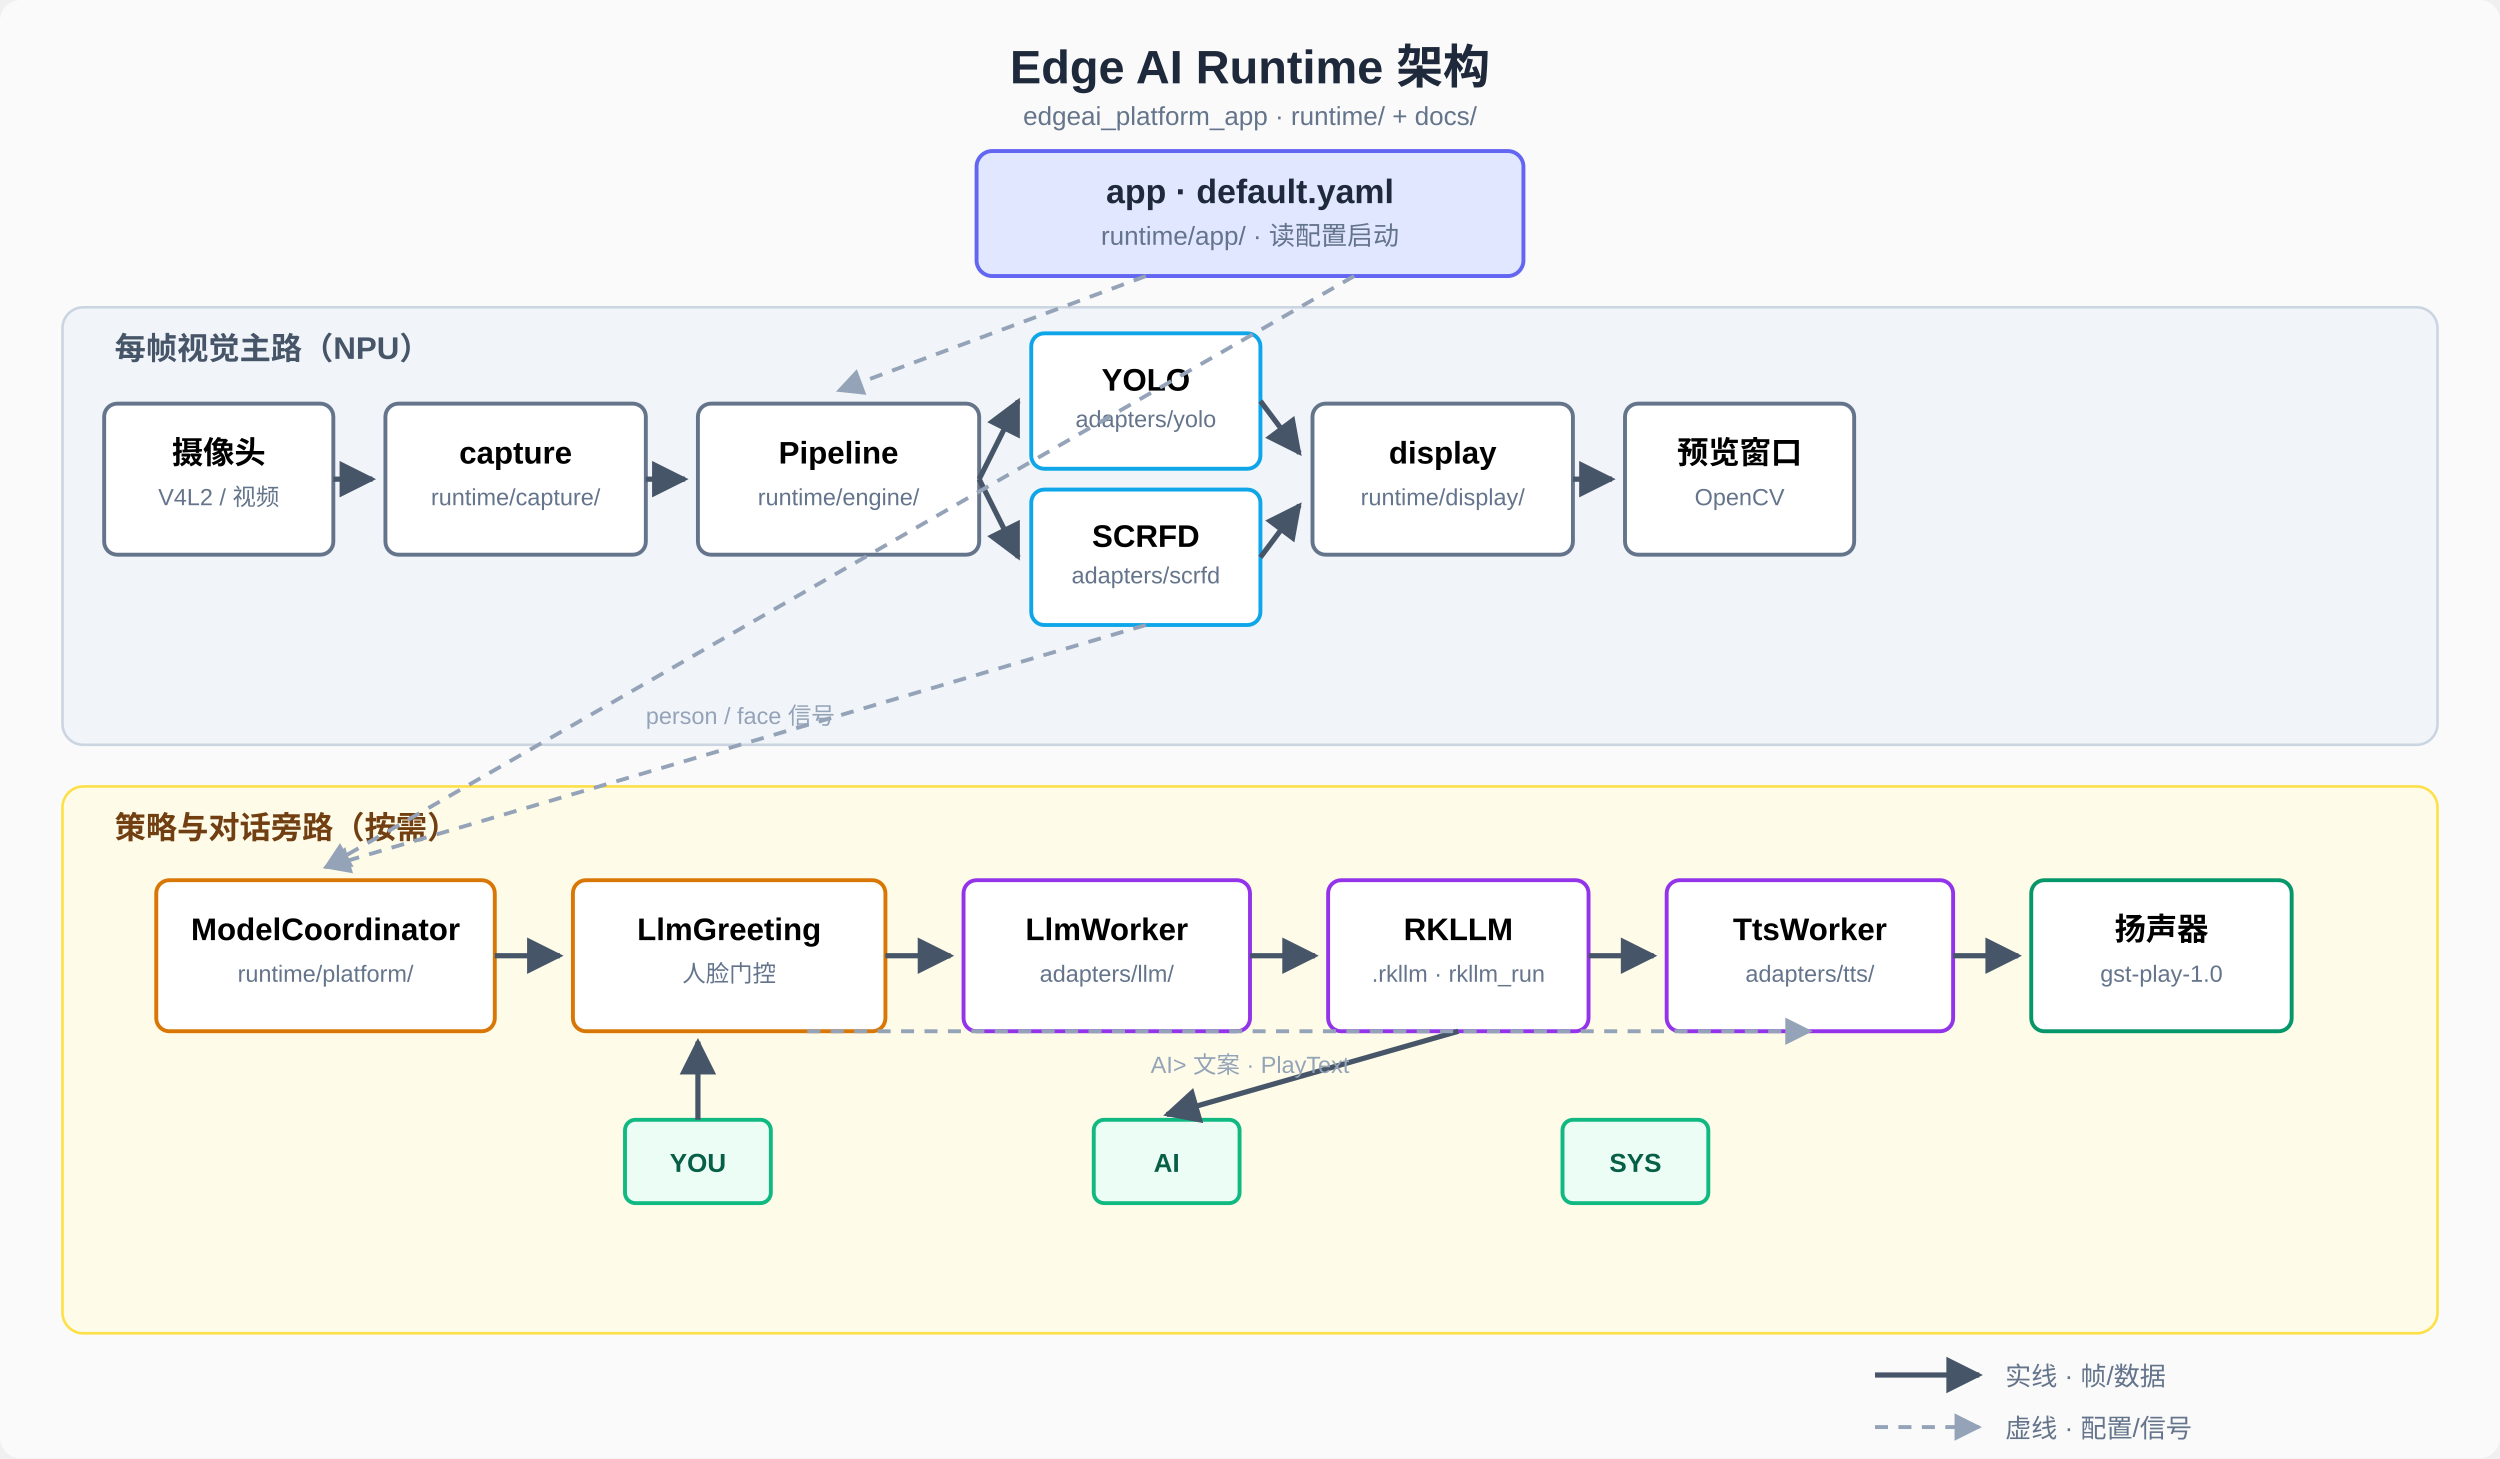
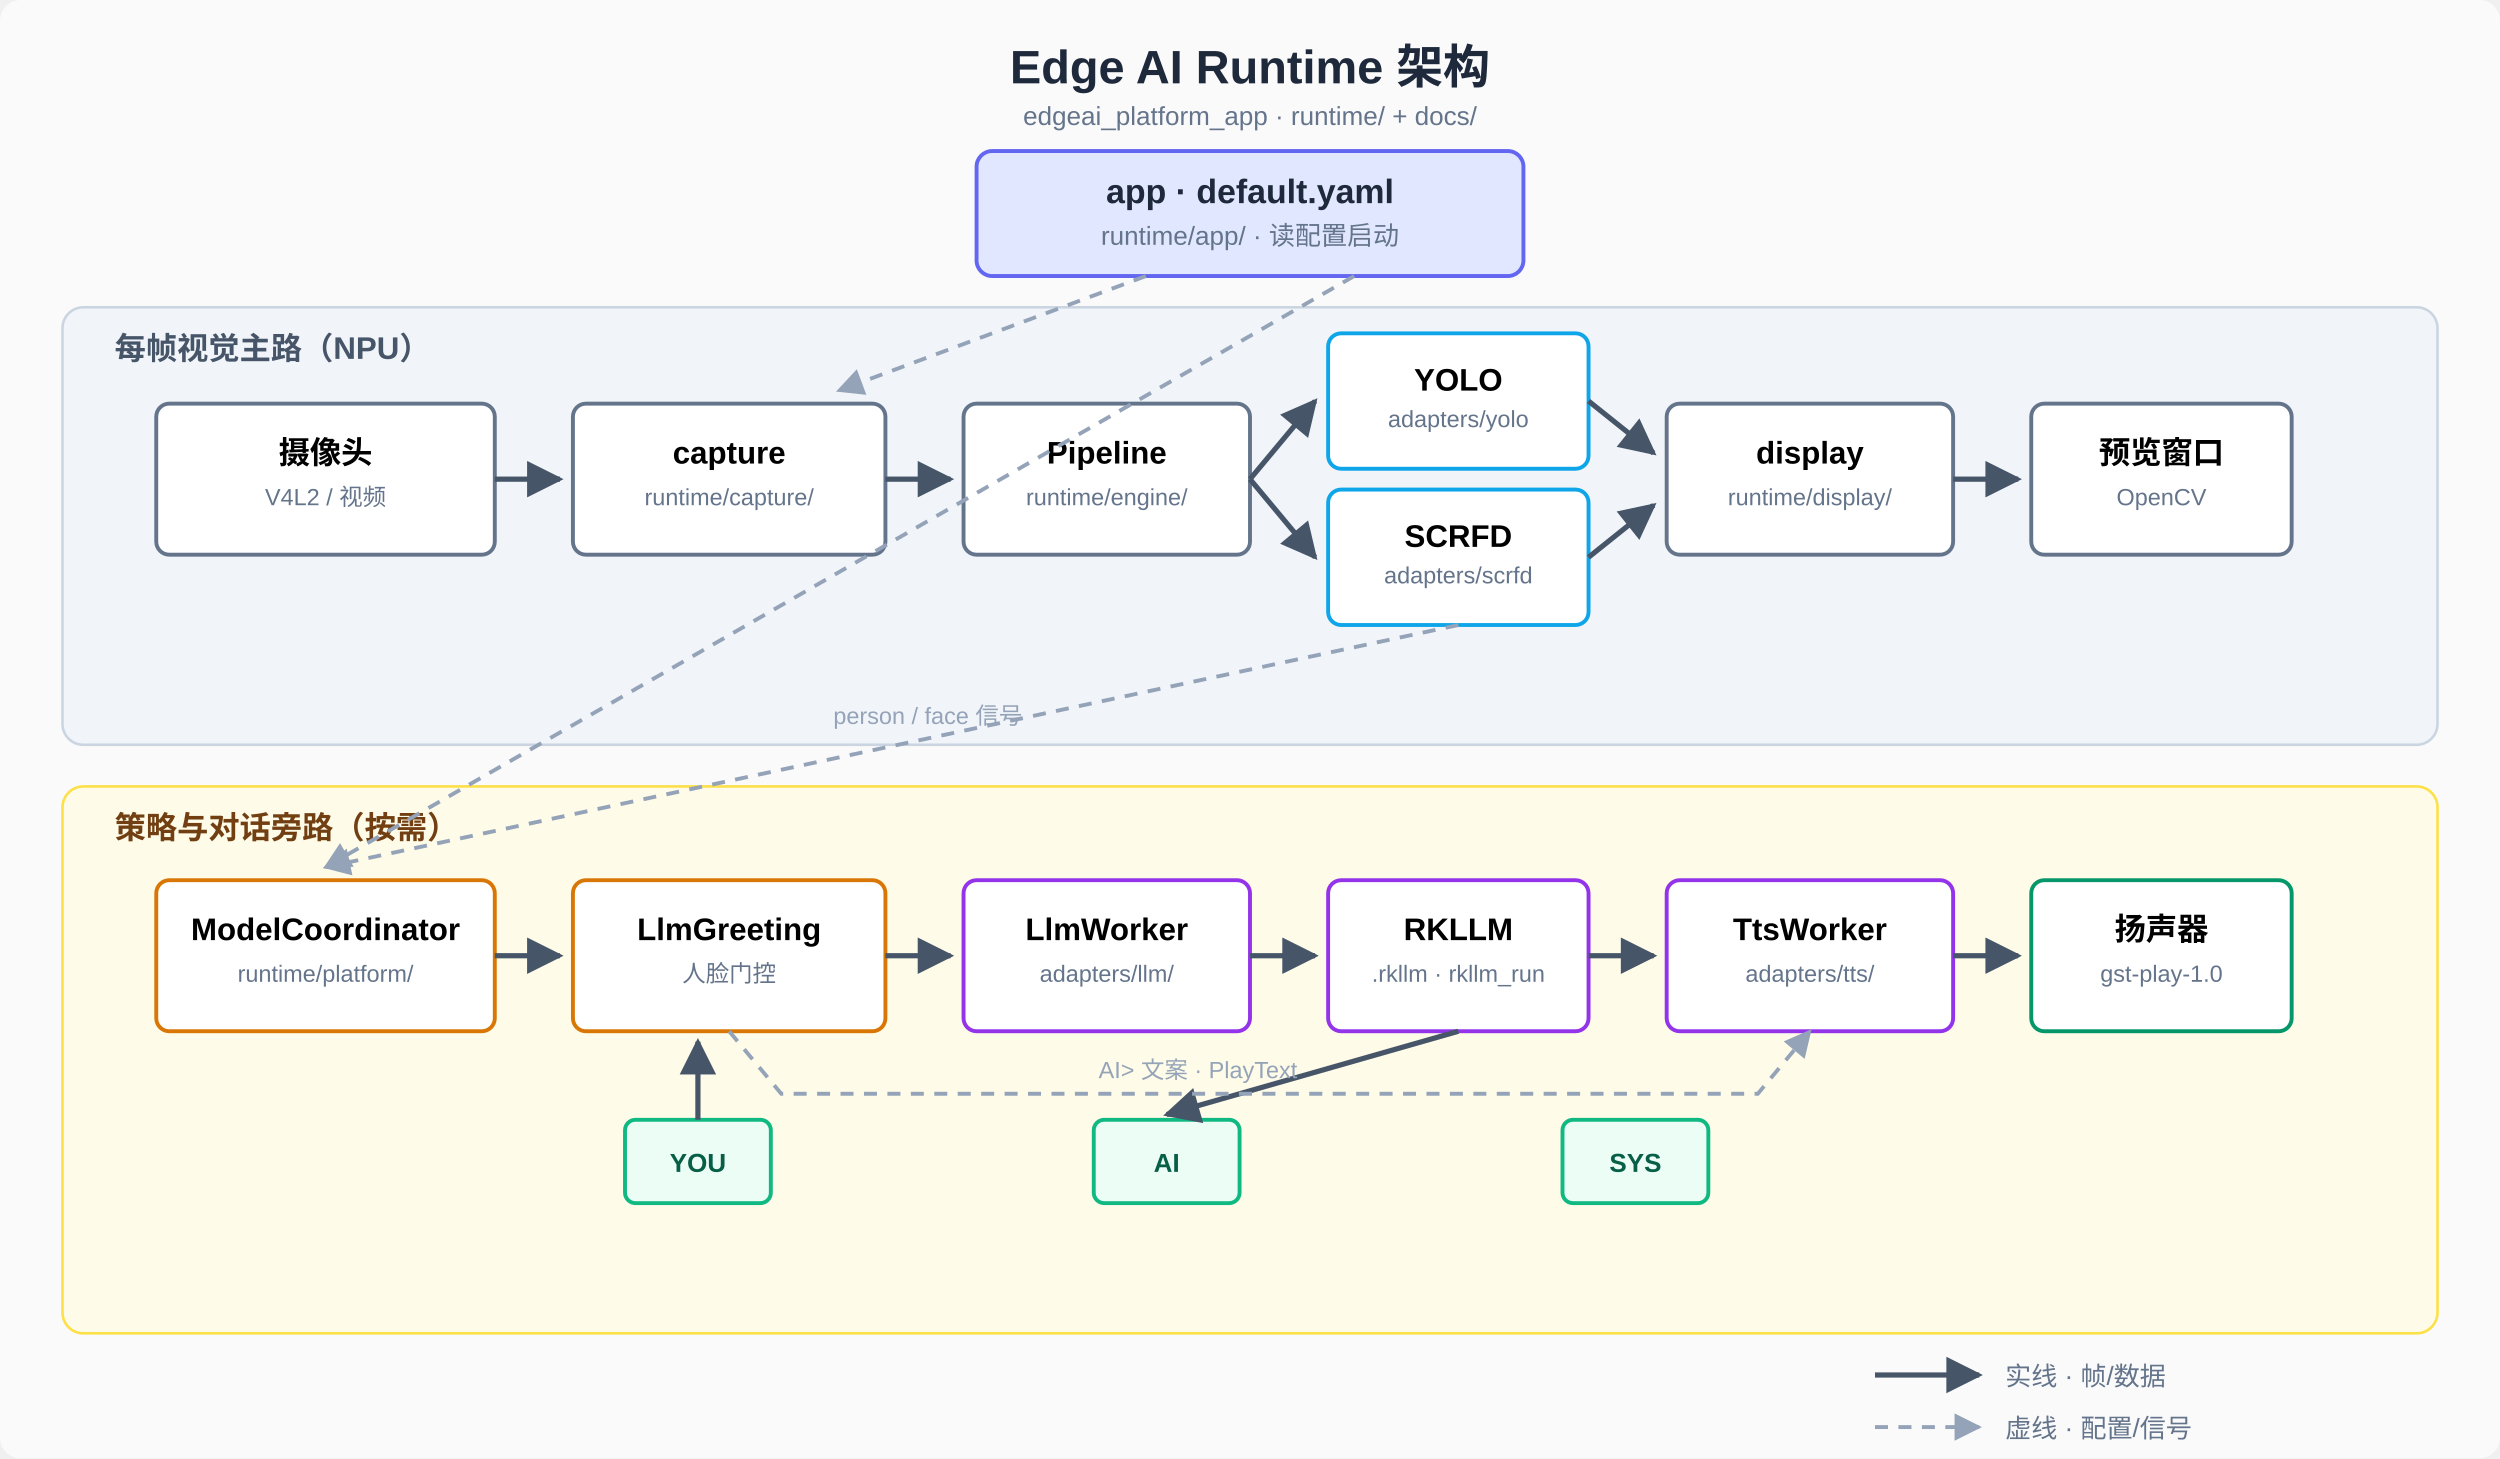
<svg xmlns="http://www.w3.org/2000/svg" viewBox="0 0 960 560" font-family="system-ui, Arial, sans-serif">
  <defs>
    <marker id="arr" viewBox="0 0 10 10" refX="9" refY="5" markerWidth="7" markerHeight="7" orient="auto">
      <path d="M0,0 L10,5 L0,10 Z" fill="#475569" />
    </marker>
    <marker id="arrDash" viewBox="0 0 10 10" refX="9" refY="5" markerWidth="7" markerHeight="7" orient="auto">
      <path d="M0,0 L10,5 L0,10 Z" fill="#94a3b8" />
    </marker>
  </defs>
  <rect width="960" height="560" fill="#fafafa" rx="8" />
  <text x="480" y="32" text-anchor="middle" font-size="18" font-weight="bold" fill="#1e293b">Edge AI Runtime 架构</text>
  <text x="480" y="48" text-anchor="middle" font-size="10" fill="#64748b">edgeai_platform_app · runtime/ + docs/</text>
  <rect x="375" y="58" width="210" height="48" rx="6" fill="#e0e7ff" stroke="#6366f1" stroke-width="1.5" />
  <text x="480" y="78" text-anchor="middle" font-size="13" font-weight="bold" fill="#1e293b">app · default.yaml</text>
  <text x="480" y="94" text-anchor="middle" font-size="10" fill="#64748b">runtime/app/ · 读配置启动</text>
  <rect x="24" y="118" width="912" height="168" rx="8" fill="#f1f5f9" stroke="#cbd5e1" stroke-width="1" />
  <text x="44" y="138" font-size="12" font-weight="bold" fill="#475569">每帧视觉主路（NPU）</text>
-   <rect x="40" y="155" width="88" height="58" rx="5" fill="#fff" stroke="#64748b" stroke-width="1.5" />
-   <text x="84" y="178" text-anchor="middle" font-size="12" font-weight="bold">摄像头</text>
-   <text x="84" y="194" text-anchor="middle" font-size="9" fill="#64748b">V4L2 / 视频</text>
-   <rect x="148" y="155" width="100" height="58" rx="5" fill="#fff" stroke="#64748b" stroke-width="1.5" />
-   <text x="198" y="178" text-anchor="middle" font-size="12" font-weight="bold">capture</text>
-   <text x="198" y="194" text-anchor="middle" font-size="9" fill="#64748b">runtime/capture/</text>
-   <rect x="268" y="155" width="108" height="58" rx="5" fill="#fff" stroke="#64748b" stroke-width="1.5" />
-   <text x="322" y="178" text-anchor="middle" font-size="12" font-weight="bold">Pipeline</text>
-   <text x="322" y="194" text-anchor="middle" font-size="9" fill="#64748b">runtime/engine/</text>
-   <rect x="396" y="128" width="88" height="52" rx="5" fill="#fff" stroke="#0ea5e9" stroke-width="1.5" />
-   <text x="440" y="150" text-anchor="middle" font-size="12" font-weight="bold">YOLO</text>
-   <text x="440" y="164" text-anchor="middle" font-size="9" fill="#64748b">adapters/yolo</text>
-   <rect x="396" y="188" width="88" height="52" rx="5" fill="#fff" stroke="#0ea5e9" stroke-width="1.5" />
-   <text x="440" y="210" text-anchor="middle" font-size="12" font-weight="bold">SCRFD</text>
-   <text x="440" y="224" text-anchor="middle" font-size="9" fill="#64748b">adapters/scrfd</text>
-   <rect x="504" y="155" width="100" height="58" rx="5" fill="#fff" stroke="#64748b" stroke-width="1.5" />
-   <text x="554" y="178" text-anchor="middle" font-size="12" font-weight="bold">display</text>
-   <text x="554" y="194" text-anchor="middle" font-size="9" fill="#64748b">runtime/display/</text>
-   <rect x="624" y="155" width="88" height="58" rx="5" fill="#fff" stroke="#64748b" stroke-width="1.5" />
-   <text x="668" y="178" text-anchor="middle" font-size="12" font-weight="bold">预览窗口</text>
-   <text x="668" y="194" text-anchor="middle" font-size="9" fill="#64748b">OpenCV</text>
-   <line x1="128" y1="184" x2="143" y2="184" stroke="#475569" stroke-width="2" marker-end="url(#arr)" />
-   <line x1="248" y1="184" x2="263" y2="184" stroke="#475569" stroke-width="2" marker-end="url(#arr)" />
-   <line x1="376" y1="184" x2="391" y2="154" stroke="#475569" stroke-width="2" marker-end="url(#arr)" />
-   <line x1="376" y1="184" x2="391" y2="214" stroke="#475569" stroke-width="2" marker-end="url(#arr)" />
-   <line x1="484" y1="154" x2="499" y2="174" stroke="#475569" stroke-width="2" marker-end="url(#arr)" />
-   <line x1="484" y1="214" x2="499" y2="194" stroke="#475569" stroke-width="2" marker-end="url(#arr)" />
-   <line x1="604" y1="184" x2="619" y2="184" stroke="#475569" stroke-width="2" marker-end="url(#arr)" />
+   <rect x="60" y="155" width="130" height="58" rx="5" fill="#fff" stroke="#64748b" stroke-width="1.5" />
+   <text x="125" y="178" text-anchor="middle" font-size="12" font-weight="bold">摄像头</text>
+   <text x="125" y="194" text-anchor="middle" font-size="9" fill="#64748b">V4L2 / 视频</text>
+   <rect x="220" y="155" width="120" height="58" rx="5" fill="#fff" stroke="#64748b" stroke-width="1.5" />
+   <text x="280" y="178" text-anchor="middle" font-size="12" font-weight="bold">capture</text>
+   <text x="280" y="194" text-anchor="middle" font-size="9" fill="#64748b">runtime/capture/</text>
+   <rect x="370" y="155" width="110" height="58" rx="5" fill="#fff" stroke="#64748b" stroke-width="1.5" />
+   <text x="425" y="178" text-anchor="middle" font-size="12" font-weight="bold">Pipeline</text>
+   <text x="425" y="194" text-anchor="middle" font-size="9" fill="#64748b">runtime/engine/</text>
+   <rect x="510" y="128" width="100" height="52" rx="5" fill="#fff" stroke="#0ea5e9" stroke-width="1.5" />
+   <text x="560" y="150" text-anchor="middle" font-size="12" font-weight="bold">YOLO</text>
+   <text x="560" y="164" text-anchor="middle" font-size="9" fill="#64748b">adapters/yolo</text>
+   <rect x="510" y="188" width="100" height="52" rx="5" fill="#fff" stroke="#0ea5e9" stroke-width="1.5" />
+   <text x="560" y="210" text-anchor="middle" font-size="12" font-weight="bold">SCRFD</text>
+   <text x="560" y="224" text-anchor="middle" font-size="9" fill="#64748b">adapters/scrfd</text>
+   <rect x="640" y="155" width="110" height="58" rx="5" fill="#fff" stroke="#64748b" stroke-width="1.5" />
+   <text x="695" y="178" text-anchor="middle" font-size="12" font-weight="bold">display</text>
+   <text x="695" y="194" text-anchor="middle" font-size="9" fill="#64748b">runtime/display/</text>
+   <rect x="780" y="155" width="100" height="58" rx="5" fill="#fff" stroke="#64748b" stroke-width="1.5" />
+   <text x="830" y="178" text-anchor="middle" font-size="12" font-weight="bold">预览窗口</text>
+   <text x="830" y="194" text-anchor="middle" font-size="9" fill="#64748b">OpenCV</text>
+   <line x1="190" y1="184" x2="215" y2="184" stroke="#475569" stroke-width="2" marker-end="url(#arr)" />
+   <line x1="340" y1="184" x2="365" y2="184" stroke="#475569" stroke-width="2" marker-end="url(#arr)" />
+   <line x1="480" y1="184" x2="505" y2="154" stroke="#475569" stroke-width="2" marker-end="url(#arr)" />
+   <line x1="480" y1="184" x2="505" y2="214" stroke="#475569" stroke-width="2" marker-end="url(#arr)" />
+   <line x1="610" y1="154" x2="635" y2="174" stroke="#475569" stroke-width="2" marker-end="url(#arr)" />
+   <line x1="610" y1="214" x2="635" y2="194" stroke="#475569" stroke-width="2" marker-end="url(#arr)" />
+   <line x1="750" y1="184" x2="775" y2="184" stroke="#475569" stroke-width="2" marker-end="url(#arr)" />
  <rect x="24" y="302" width="912" height="210" rx="8" fill="#fefce8" stroke="#fde047" stroke-width="1" />
  <text x="44" y="322" font-size="12" font-weight="bold" fill="#713f12">策略与对话旁路（按需）</text>
  <rect x="60" y="338" width="130" height="58" rx="5" fill="#fff" stroke="#d97706" stroke-width="1.5" />
  <text x="125" y="361" text-anchor="middle" font-size="12" font-weight="bold">ModelCoordinator</text>
  <text x="125" y="377" text-anchor="middle" font-size="9" fill="#64748b">runtime/platform/</text>
  <rect x="220" y="338" width="120" height="58" rx="5" fill="#fff" stroke="#d97706" stroke-width="1.5" />
  <text x="280" y="361" text-anchor="middle" font-size="12" font-weight="bold">LlmGreeting</text>
  <text x="280" y="377" text-anchor="middle" font-size="9" fill="#64748b">人脸门控</text>
  <rect x="370" y="338" width="110" height="58" rx="5" fill="#fff" stroke="#9333ea" stroke-width="1.5" />
  <text x="425" y="361" text-anchor="middle" font-size="12" font-weight="bold">LlmWorker</text>
  <text x="425" y="377" text-anchor="middle" font-size="9" fill="#64748b">adapters/llm/</text>
  <rect x="510" y="338" width="100" height="58" rx="5" fill="#fff" stroke="#9333ea" stroke-width="1.5" />
  <text x="560" y="361" text-anchor="middle" font-size="12" font-weight="bold">RKLLM</text>
  <text x="560" y="377" text-anchor="middle" font-size="9" fill="#64748b">.rkllm · rkllm_run</text>
  <rect x="640" y="338" width="110" height="58" rx="5" fill="#fff" stroke="#9333ea" stroke-width="1.5" />
  <text x="695" y="361" text-anchor="middle" font-size="12" font-weight="bold">TtsWorker</text>
  <text x="695" y="377" text-anchor="middle" font-size="9" fill="#64748b">adapters/tts/</text>
  <rect x="780" y="338" width="100" height="58" rx="5" fill="#fff" stroke="#059669" stroke-width="1.5" />
  <text x="830" y="361" text-anchor="middle" font-size="12" font-weight="bold">扬声器</text>
  <text x="830" y="377" text-anchor="middle" font-size="9" fill="#64748b">gst-play-1.0</text>
  <rect x="240" y="430" width="56" height="32" rx="4" fill="#ecfdf5" stroke="#10b981" stroke-width="1.5" />
  <text x="268" y="450" text-anchor="middle" font-size="10" font-weight="bold" fill="#065f46">YOU</text>
  <rect x="420" y="430" width="56" height="32" rx="4" fill="#ecfdf5" stroke="#10b981" stroke-width="1.5" />
  <text x="448" y="450" text-anchor="middle" font-size="10" font-weight="bold" fill="#065f46">AI</text>
  <rect x="600" y="430" width="56" height="32" rx="4" fill="#ecfdf5" stroke="#10b981" stroke-width="1.5" />
  <text x="628" y="450" text-anchor="middle" font-size="10" font-weight="bold" fill="#065f46">SYS</text>
  <line x1="190" y1="367" x2="215" y2="367" stroke="#475569" stroke-width="2" marker-end="url(#arr)" />
  <line x1="340" y1="367" x2="365" y2="367" stroke="#475569" stroke-width="2" marker-end="url(#arr)" />
  <line x1="480" y1="367" x2="505" y2="367" stroke="#475569" stroke-width="2" marker-end="url(#arr)" />
  <line x1="610" y1="367" x2="635" y2="367" stroke="#475569" stroke-width="2" marker-end="url(#arr)" />
  <line x1="750" y1="367" x2="775" y2="367" stroke="#475569" stroke-width="2" marker-end="url(#arr)" />
  <line x1="268" y1="430" x2="268" y2="400" stroke="#475569" stroke-width="2" marker-end="url(#arr)" />
  <line x1="560" y1="396" x2="448" y2="428" stroke="#475569" stroke-width="2" marker-end="url(#arr)" />
  <line x1="440" y1="106" x2="322" y2="150" stroke="#94a3b8" stroke-width="1.5" stroke-dasharray="5,4" marker-end="url(#arrDash)" />
  <line x1="520" y1="106" x2="125" y2="333" stroke="#94a3b8" stroke-width="1.5" stroke-dasharray="5,4" marker-end="url(#arrDash)" />
-   <line x1="440" y1="240" x2="125" y2="333" stroke="#94a3b8" stroke-width="1.5" stroke-dasharray="5,4" marker-end="url(#arrDash)" />
-   <text x="248" y="278" font-size="9" fill="#94a3b8">person / face 信号</text>
-   <line x1="310" y1="396" x2="695" y2="396" stroke="#94a3b8" stroke-width="1.5" stroke-dasharray="5,4" marker-end="url(#arrDash)" />
-   <text x="480" y="412" text-anchor="middle" font-size="9" fill="#94a3b8">AI&gt; 文案 · PlayText</text>
+   <line x1="560" y1="240" x2="125" y2="333" stroke="#94a3b8" stroke-width="1.5" stroke-dasharray="5,4" marker-end="url(#arrDash)" />
+   <text x="320" y="278" font-size="9" fill="#94a3b8">person / face 信号</text>
+   <polyline points="280,396 300,420 675,420 695,396" fill="none" stroke="#94a3b8" stroke-width="1.5" stroke-dasharray="5,4" marker-end="url(#arrDash)" />
+   <text x="460" y="414" text-anchor="middle" font-size="9" fill="#94a3b8">AI&gt; 文案 · PlayText</text>
  <line x1="720" y1="528" x2="760" y2="528" stroke="#475569" stroke-width="2" marker-end="url(#arr)" />
  <text x="770" y="532" font-size="10" fill="#64748b">实线 · 帧/数据</text>
  <line x1="720" y1="548" x2="760" y2="548" stroke="#94a3b8" stroke-width="1.5" stroke-dasharray="5,4" marker-end="url(#arrDash)" />
  <text x="770" y="552" font-size="10" fill="#64748b">虚线 · 配置/信号</text>
</svg>
